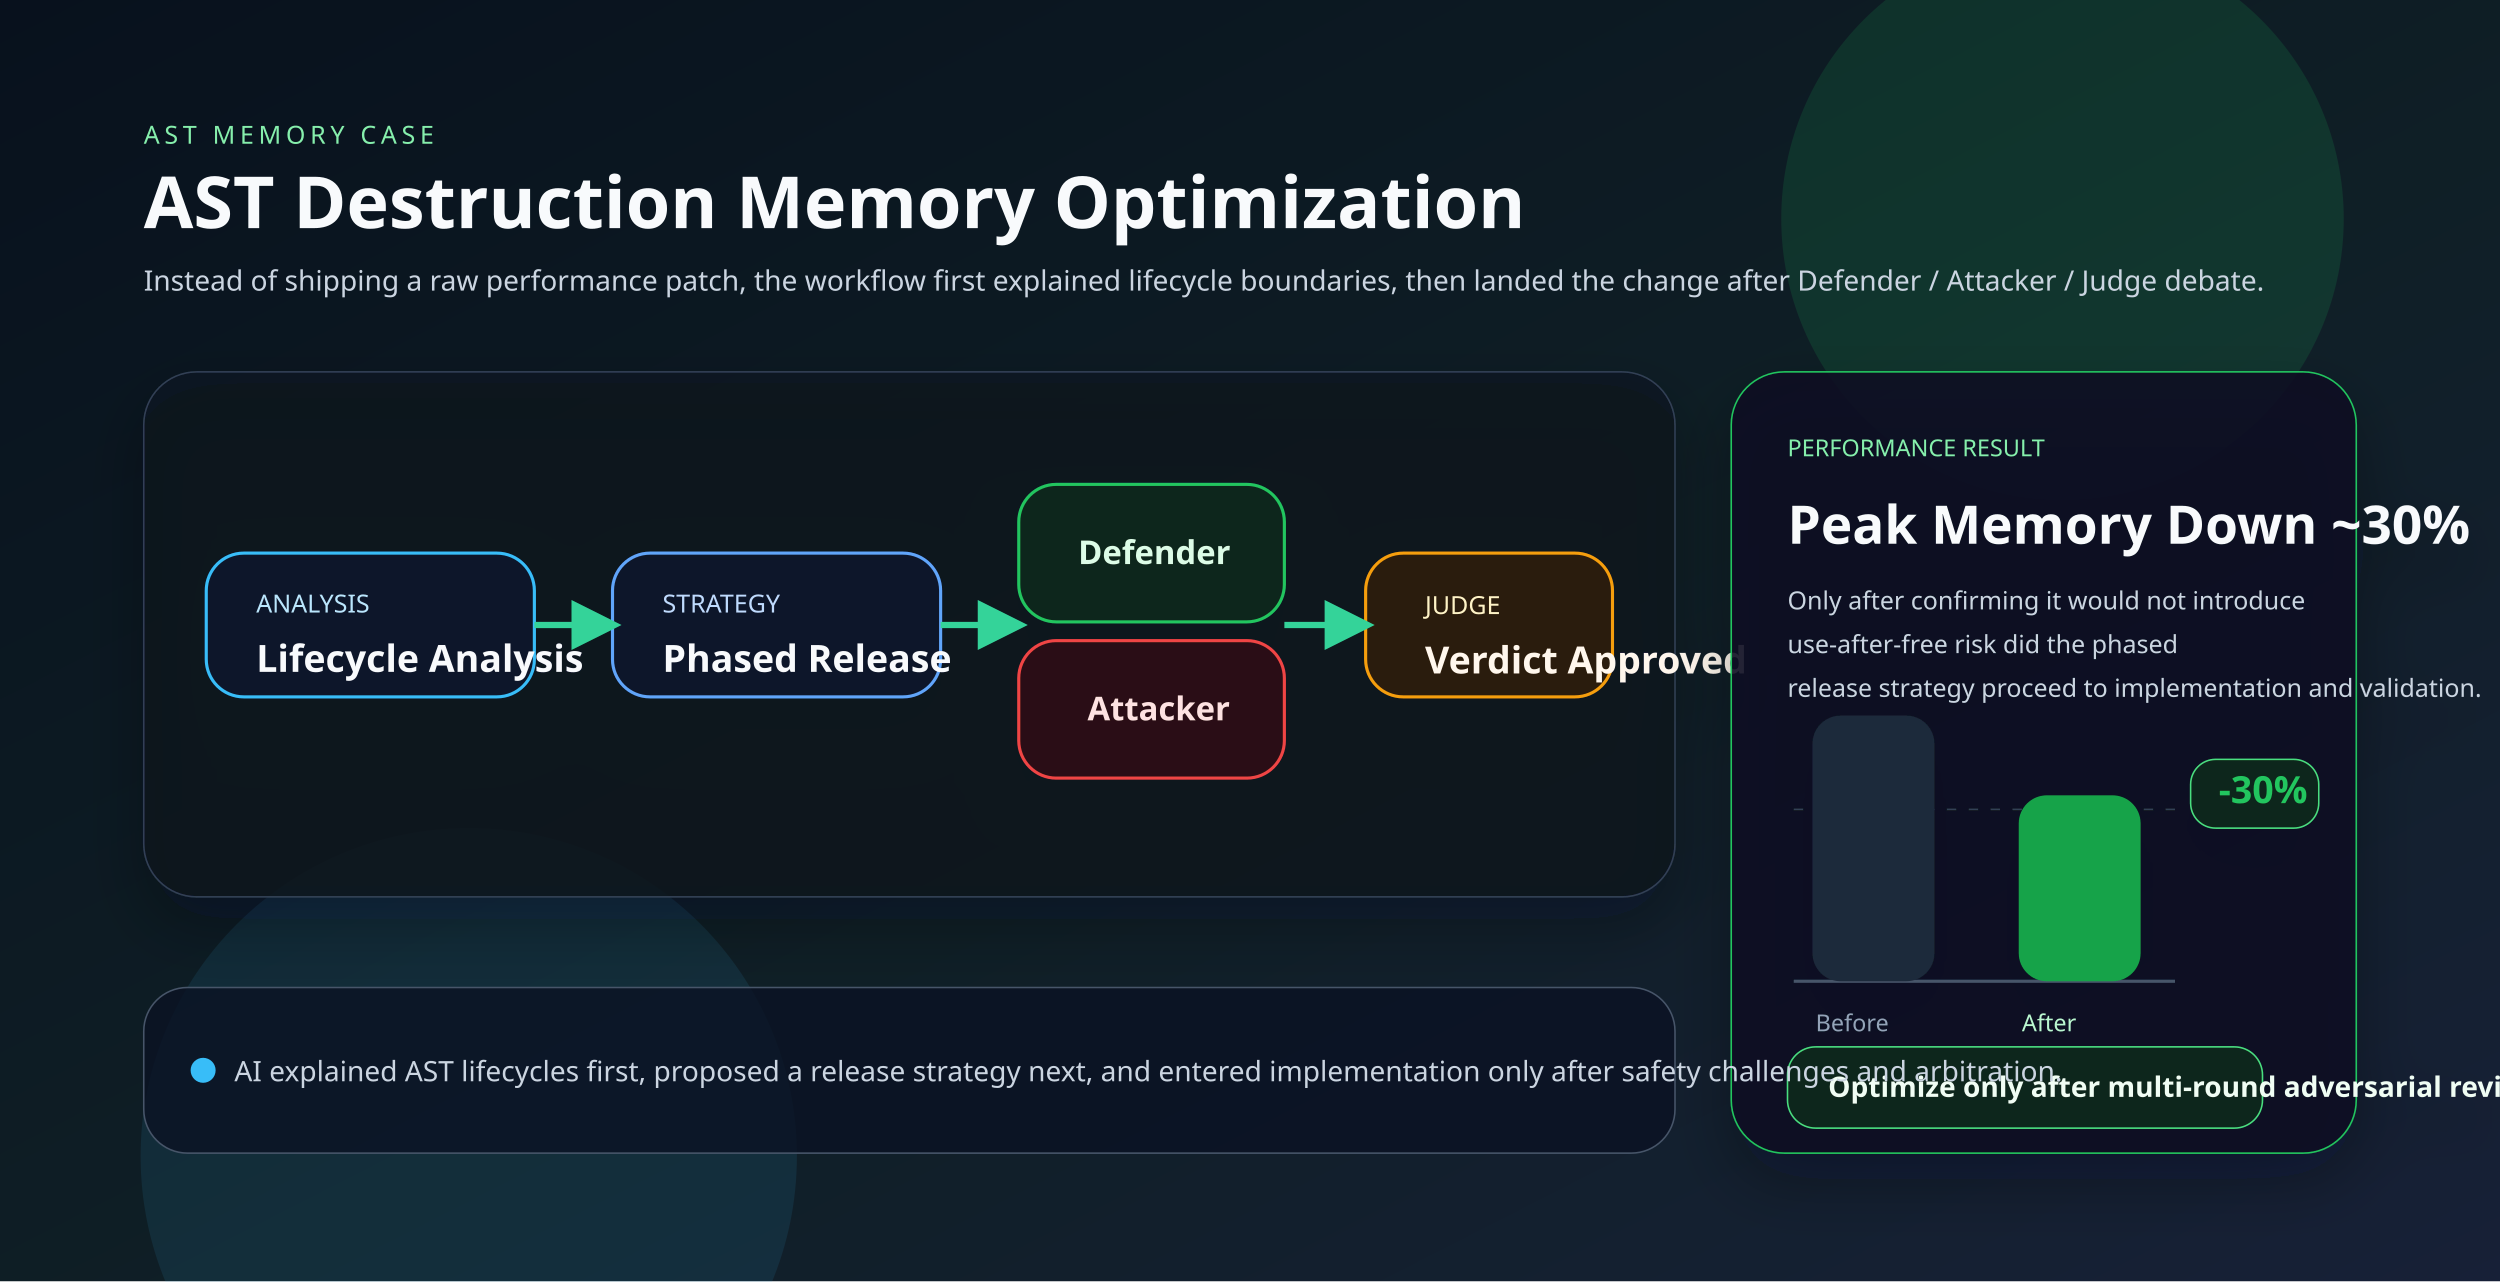
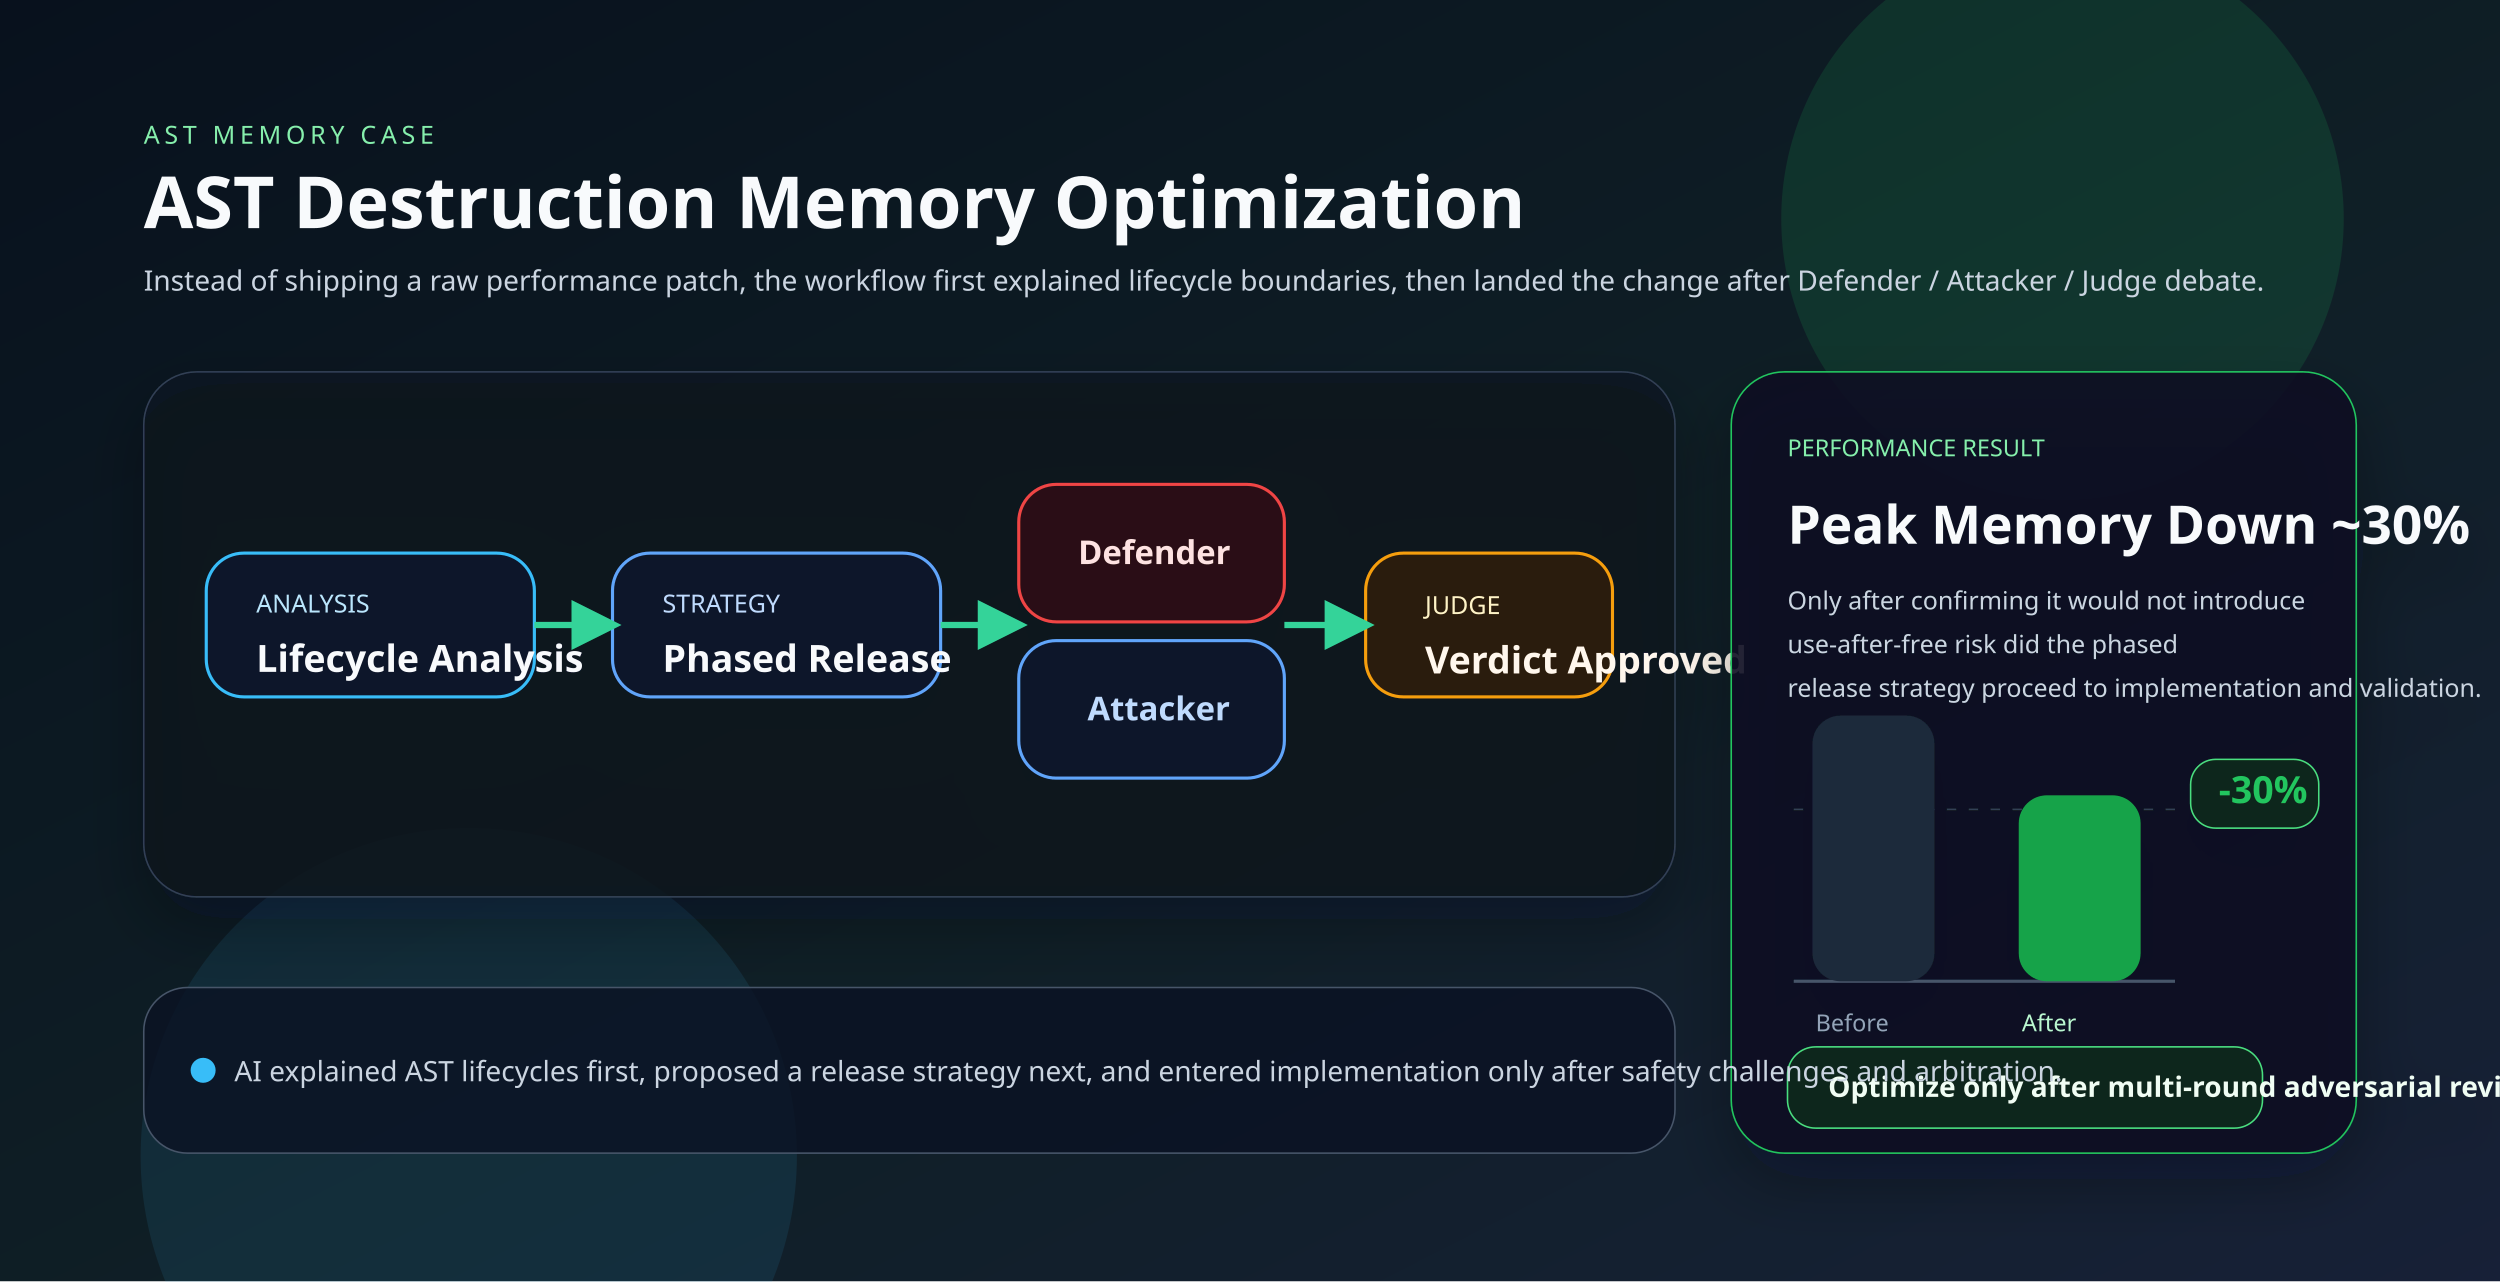
<svg xmlns="http://www.w3.org/2000/svg" viewBox="0 0 1600 820" role="img" aria-labelledby="title desc">
  <defs>
    <linearGradient id="bgAst" x1="0" y1="0" x2="1" y2="1">
      <stop offset="0%" stop-color="#08111d" />
      <stop offset="55%" stop-color="#0f1f26" />
      <stop offset="100%" stop-color="#172037" />
    </linearGradient>
    <filter id="shadowAst" x="-20%" y="-20%" width="140%" height="140%">
      <feDropShadow dx="0" dy="18" stdDeviation="20" flood-color="#020617" flood-opacity="0.34" />
    </filter>
    <marker id="arrowAst" viewBox="0 0 10 10" refX="8.2" refY="5" markerWidth="8" markerHeight="8" orient="auto-start-reverse">
      <path d="M0,0 L10,5 L0,10 z" fill="#34d399" />
    </marker>
  </defs>
  <rect width="1600" height="820" fill="url(#bgAst)" />
  <circle cx="1320" cy="140" r="180" fill="#22c55e" fill-opacity="0.14" />
  <circle cx="300" cy="740" r="210" fill="#38bdf8" fill-opacity="0.10" />
  <text x="92" y="92" fill="#86efac" font-size="16" font-family="Segoe UI, PingFang SC, Microsoft YaHei, sans-serif" letter-spacing="3">AST MEMORY CASE</text>
  <text x="92" y="146" fill="#f8fafc" font-size="46" font-weight="700" font-family="Segoe UI, PingFang SC, Microsoft YaHei, sans-serif">AST Destruction Memory Optimization</text>
  <text x="92" y="186" fill="#cbd5e1" font-size="18" font-family="Segoe UI, PingFang SC, Microsoft YaHei, sans-serif">Instead of shipping a raw performance patch, the workflow first explained lifecycle boundaries, then landed the change after Defender / Attacker / Judge debate.</text>
  <g filter="url(#shadowAst)">
    <rect x="92" y="238" width="980" height="336" rx="34" fill="#0b1223" fill-opacity="0.84" stroke="#334155" />
    <rect x="132" y="354" width="210" height="92" rx="24" fill="#0f172a" stroke="#38bdf8" stroke-width="2" />
    <text x="164" y="392" fill="#bae6fd" font-size="16" font-family="Segoe UI, PingFang SC, Microsoft YaHei, sans-serif">ANALYSIS</text>
    <text x="164" y="430" fill="#f8fafc" font-size="24" font-weight="700" font-family="Segoe UI, PingFang SC, Microsoft YaHei, sans-serif">Lifecycle Analysis</text>
    <rect x="392" y="354" width="210" height="92" rx="24" fill="#0f172a" stroke="#60a5fa" stroke-width="2" />
    <text x="424" y="392" fill="#bfdbfe" font-size="16" font-family="Segoe UI, PingFang SC, Microsoft YaHei, sans-serif">STRATEGY</text>
    <text x="424" y="430" fill="#f8fafc" font-size="24" font-weight="700" font-family="Segoe UI, PingFang SC, Microsoft YaHei, sans-serif">Phased Release</text>
-     <rect x="652" y="310" width="170" height="88" rx="24" fill="#10261a" stroke="#22c55e" stroke-width="2" />
-     <text x="690" y="361" fill="#dcfce7" font-size="21" font-weight="700" font-family="Segoe UI, PingFang SC, Microsoft YaHei, sans-serif">Defender</text>
-     <rect x="652" y="410" width="170" height="88" rx="24" fill="#2a1013" stroke="#ef4444" stroke-width="2" />
-     <text x="696" y="461" fill="#fee2e2" font-size="21" font-weight="700" font-family="Segoe UI, PingFang SC, Microsoft YaHei, sans-serif">Attacker</text>
+     <rect x="652" y="310" width="170" height="88" rx="24" fill="#2a1013" stroke="#ef4444" stroke-width="2" />
+     <text x="690" y="361" fill="#fee2e2" font-size="21" font-weight="700" font-family="Segoe UI, PingFang SC, Microsoft YaHei, sans-serif">Defender</text>
+     <rect x="652" y="410" width="170" height="88" rx="24" fill="#0f172a" stroke="#60a5fa" stroke-width="2" />
+     <text x="696" y="461" fill="#bfdbfe" font-size="21" font-weight="700" font-family="Segoe UI, PingFang SC, Microsoft YaHei, sans-serif">Attacker</text>
    <rect x="874" y="354" width="158" height="92" rx="24" fill="#2b1b08" stroke="#f59e0b" stroke-width="2" />
    <text x="912" y="393" fill="#fef3c7" font-size="16" font-family="Segoe UI, PingFang SC, Microsoft YaHei, sans-serif">JUDGE</text>
    <text x="912" y="431" fill="#fff7ed" font-size="24" font-weight="700" font-family="Segoe UI, PingFang SC, Microsoft YaHei, sans-serif">Verdict Approved</text>
  </g>
  <path d="M342 400H392" stroke="#34d399" stroke-width="4" marker-end="url(#arrowAst)" />
  <path d="M602 400H652" stroke="#34d399" stroke-width="4" marker-end="url(#arrowAst)" />
  <path d="M822 400H874" stroke="#34d399" stroke-width="4" marker-end="url(#arrowAst)" />
  <g filter="url(#shadowAst)">
    <rect x="1108" y="238" width="400" height="500" rx="34" fill="#0b1223" fill-opacity="0.88" stroke="#22c55e" />
    <text x="1144" y="292" fill="#86efac" font-size="15" font-family="Segoe UI, PingFang SC, Microsoft YaHei, sans-serif">PERFORMANCE RESULT</text>
    <text x="1144" y="348" fill="#f8fafc" font-size="34" font-weight="700" font-family="Segoe UI, PingFang SC, Microsoft YaHei, sans-serif">Peak Memory Down ~30%</text>
    <text x="1144" y="390" fill="#cbd5e1" font-size="16" font-family="Segoe UI, PingFang SC, Microsoft YaHei, sans-serif">
      <tspan x="1144" y="390">Only after confirming it would not introduce</tspan>
      <tspan x="1144" dy="28">use-after-free risk did the phased</tspan>
      <tspan x="1144" dy="28">release strategy proceed to implementation and validation.</tspan>
    </text>
    <line x1="1148" y1="628" x2="1392" y2="628" stroke="#475569" stroke-width="2" />
    <line x1="1148" y1="518" x2="1392" y2="518" stroke="#334155" stroke-width="1" stroke-dasharray="6 8" />
    <rect x="1160" y="458" width="78" height="170" rx="18" fill="#1e293b" />
    <rect x="1292" y="509" width="78" height="119" rx="18" fill="#16a34a" />
    <rect x="1402" y="486" width="82" height="44" rx="16" fill="#10261a" stroke="#4ade80" />
    <text x="1420" y="514" fill="#22c55e" font-size="24" font-weight="700" font-family="Segoe UI, PingFang SC, Microsoft YaHei, sans-serif">-30%</text>
    <text x="1162" y="660" fill="#94a3b8" font-size="15" font-family="Segoe UI, PingFang SC, Microsoft YaHei, sans-serif">Before</text>
    <text x="1294" y="660" fill="#bbf7d0" font-size="15" font-family="Segoe UI, PingFang SC, Microsoft YaHei, sans-serif">After</text>
    <rect x="1144" y="670" width="304" height="52" rx="18" fill="#10261a" stroke="#4ade80" />
    <text x="1170" y="702" fill="#f0fdf4" font-size="18" font-weight="700" font-family="Segoe UI, PingFang SC, Microsoft YaHei, sans-serif">Optimize only after multi-round adversarial review</text>
  </g>
  <rect x="92" y="632" width="980" height="106" rx="28" fill="#0b1223" fill-opacity="0.8" stroke="#475569" />
  <circle cx="130" cy="685" r="8" fill="#38bdf8" />
  <text x="150" y="692" fill="#cbd5e1" font-size="18" font-family="Segoe UI, PingFang SC, Microsoft YaHei, sans-serif">AI explained AST lifecycles first, proposed a release strategy next, and entered implementation only after safety challenges and arbitration.</text>
</svg>
